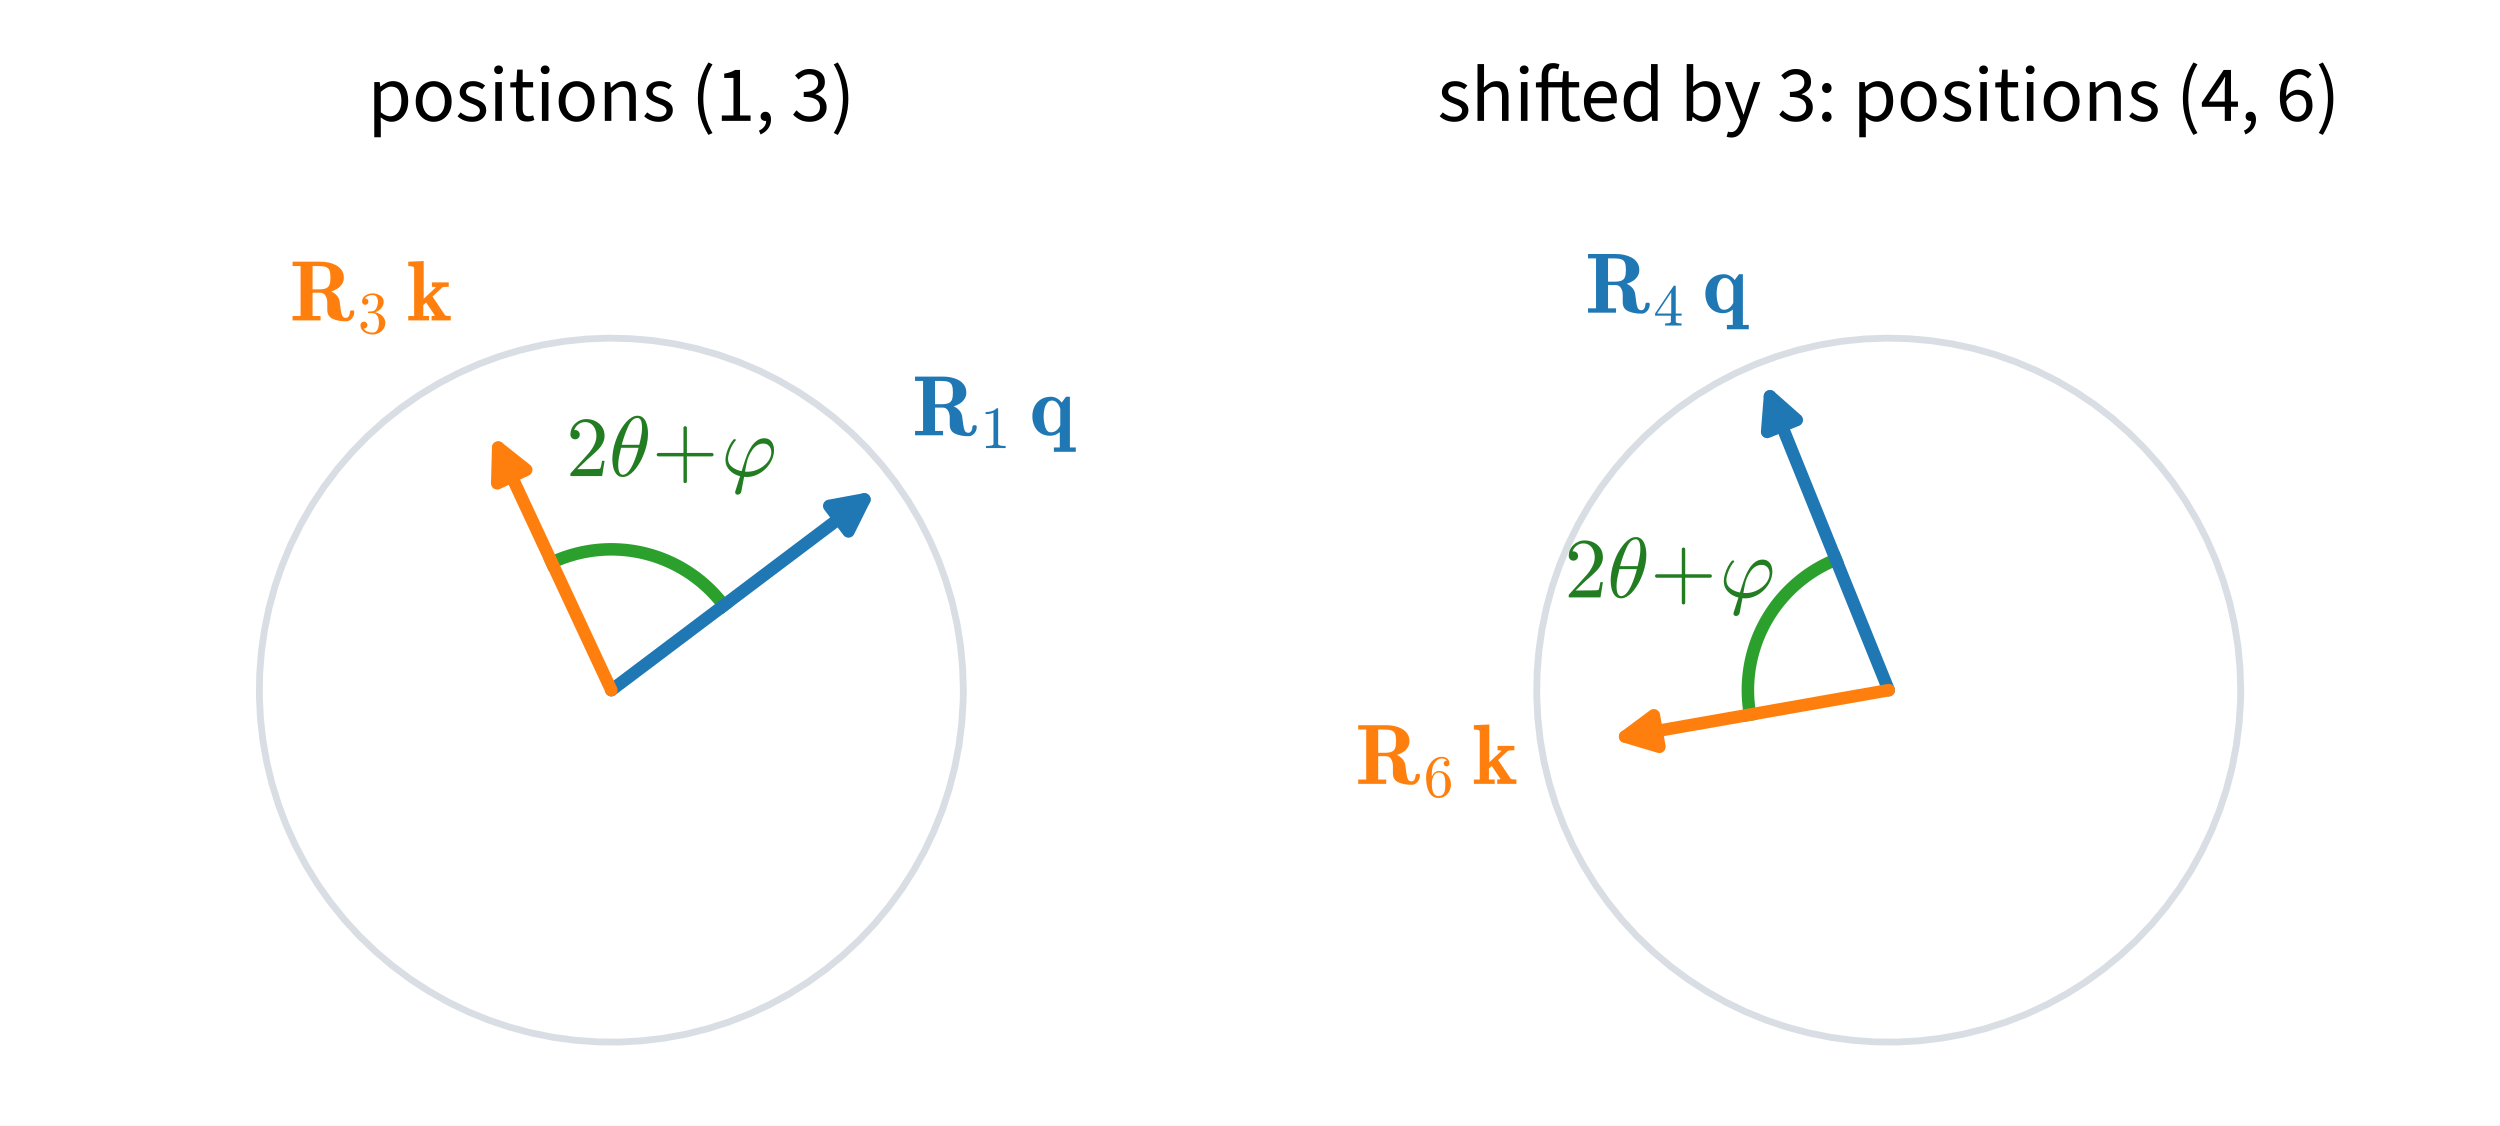
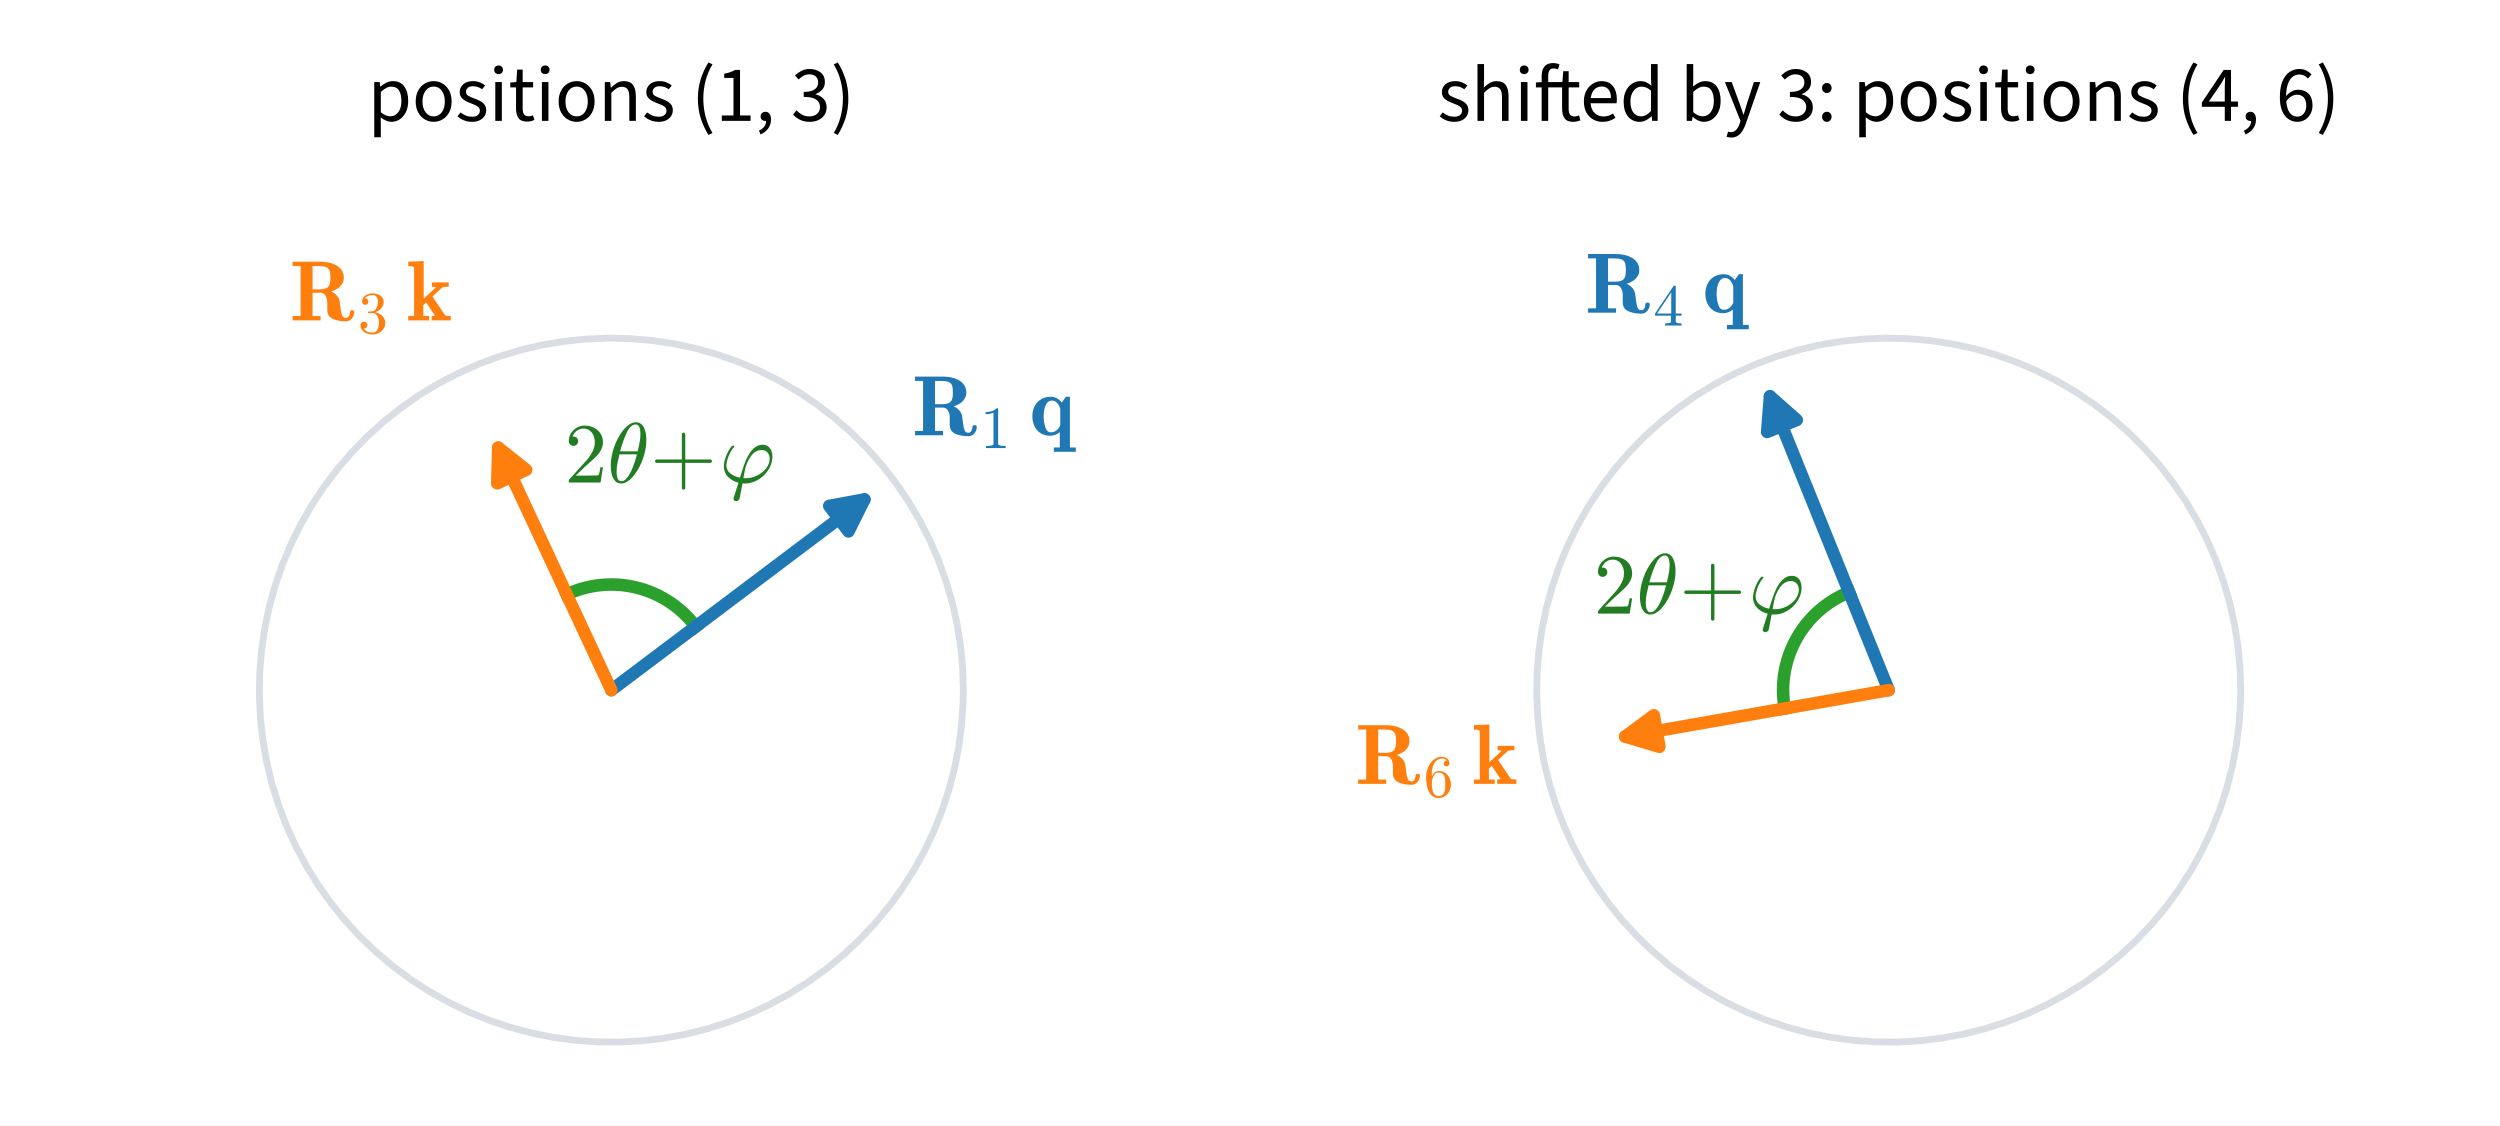
<svg xmlns="http://www.w3.org/2000/svg" xmlns:xlink="http://www.w3.org/1999/xlink" width="438.48pt" height="197.394pt" viewBox="0 0 438.48 197.394" version="1.1">
  <defs>
    <style type="text/css">*{stroke-linejoin: round; stroke-linecap: butt}</style>
  </defs>
  <g id="figure_1">
    <g id="patch_1">
      <path d="M 0 197.394  L 438.48 197.394  L 438.48 0  L 0 0  z " style="fill: #ffffff" />
    </g>
    <g id="axes_1">
      <g id="patch_2">
        <path d="M 7.2 190.194  L 207.238 190.194  L 207.238 27.2  L 7.2 27.2  z " style="fill: #ffffff" />
      </g>
      <g id="line2d_1">
        <path d="M 168.959 121.045  L 168.836 117.149  L 168.467 113.268  L 167.854 109.418  L 167 105.615  L 165.907 101.873  L 164.58 98.208  L 163.025 94.634  L 161.247 91.165  L 159.253 87.815  L 157.053 84.597  L 154.653 81.525  L 152.065 78.611  L 149.298 75.865  L 146.363 73.3  L 143.272 70.925  L 140.037 68.75  L 136.672 66.783  L 133.189 65.032  L 129.602 63.505  L 125.926 62.207  L 122.176 61.144  L 118.366 60.32  L 114.512 59.737  L 110.629 59.399  L 106.732 59.307  L 102.836 59.461  L 98.959 59.86  L 95.114 60.503  L 91.318 61.388  L 87.585 62.51  L 83.93 63.866  L 80.368 65.449  L 76.913 67.254  L 73.579 69.274  L 70.379 71.5  L 67.326 73.924  L 64.432 76.535  L 61.708 79.324  L 59.166 82.279  L 56.816 85.389  L 54.666 88.64  L 52.726 92.021  L 51.003 95.518  L 49.504 99.116  L 48.235 102.802  L 47.202 106.561  L 46.407 110.377  L 45.855 114.236  L 45.548 118.122  L 45.487 122.02  L 45.671 125.913  L 46.101 129.788  L 46.774 133.627  L 47.689 137.416  L 48.841 141.14  L 50.225 144.784  L 51.837 148.334  L 53.669 151.774  L 55.715 155.092  L 57.967 158.274  L 60.414 161.308  L 63.048 164.182  L 65.858 166.883  L 68.834 169.402  L 71.962 171.728  L 75.23 173.852  L 78.626 175.765  L 82.137 177.46  L 85.747 178.931  L 89.442 180.17  L 93.209 181.174  L 97.031 181.939  L 100.895 182.46  L 104.783 182.737  L 108.681 182.768  L 112.573 182.552  L 116.444 182.092  L 120.278 181.388  L 124.06 180.444  L 127.775 179.263  L 131.407 177.849  L 134.944 176.21  L 138.37 174.35  L 141.672 172.278  L 144.836 170.002  L 147.851 167.53  L 150.703 164.874  L 153.382 162.042  L 155.877 159.047  L 158.179 155.901  L 160.277 152.616  L 162.163 149.204  L 163.831 145.681  L 165.272 142.059  L 166.483 138.354  L 167.457 134.58  L 168.191 130.751  L 168.682 126.884  L 168.928 122.994  L 168.959 121.045  L 168.959 121.045  " clip-path="url(#p81cb3fb1e1)" style="fill: none; stroke: #d9dee4; stroke-width: 1.2; stroke-linecap: square" />
      </g>
      <g id="matplotlib.axis_1" />
      <g id="matplotlib.axis_2" />
      <g id="line2d_2">
-         <path d="M 126.942 106.182  L 126.594 105.731  L 126.235 105.288  L 125.867 104.854  L 125.488 104.428  L 125.1 104.011  L 124.702 103.603  L 124.295 103.204  L 123.879 102.815  L 123.454 102.435  L 123.02 102.066  L 122.578 101.706  L 122.128 101.357  L 121.67 101.018  L 121.204 100.69  L 120.73 100.373  L 120.25 100.067  L 119.762 99.772  L 119.268 99.488  L 118.768 99.216  L 118.261 98.955  L 117.748 98.706  L 117.23 98.469  L 116.707 98.244  L 116.178 98.031  L 115.645 97.831  L 115.107 97.642  L 114.565 97.467  L 114.019 97.304  L 113.469 97.153  L 112.917 97.015  L 112.361 96.89  L 111.802 96.778  L 111.241 96.679  L 110.678 96.592  L 110.113 96.519  L 109.546 96.459  L 108.978 96.412  L 108.409 96.378  L 107.84 96.357  L 107.27 96.349  L 106.7 96.354  L 106.131 96.373  L 105.562 96.405  L 104.994 96.449  L 104.427 96.507  L 103.861 96.578  L 103.298 96.662  L 102.736 96.759  L 102.177 96.869  L 101.621 96.992  L 101.067 97.127  L 100.517 97.276  L 99.971 97.437  L 99.428 97.61  L 98.889 97.796  L 98.355 97.994  L 97.826 98.205  L 97.301 98.428  L 96.782 98.663  " clip-path="url(#p81cb3fb1e1)" style="fill: none; stroke: #2ca02c; stroke-width: 2.2; stroke-linecap: square" />
+         <path d="M 122.011 109.898  L 121.75 109.56  L 121.481 109.228  L 121.205 108.902  L 120.921 108.582  L 120.63 108.269  L 120.331 107.963  L 120.026 107.664  L 119.714 107.372  L 119.395 107.088  L 119.07 106.81  L 118.738 106.541  L 118.401 106.279  L 118.057 106.025  L 117.708 105.779  L 117.353 105.541  L 116.992 105.311  L 116.627 105.09  L 116.256 104.877  L 115.881 104.673  L 115.501 104.477  L 115.116 104.291  L 114.727 104.113  L 114.335 103.944  L 113.938 103.785  L 113.538 103.634  L 113.135 103.493  L 112.728 103.361  L 112.319 103.239  L 111.907 103.126  L 111.492 103.023  L 111.075 102.929  L 110.656 102.845  L 110.235 102.77  L 109.813 102.705  L 109.389 102.65  L 108.964 102.605  L 108.538 102.57  L 108.112 102.544  L 107.685 102.529  L 107.257 102.523  L 106.83 102.527  L 106.403 102.541  L 105.976 102.565  L 105.55 102.598  L 105.125 102.642  L 104.701 102.695  L 104.278 102.758  L 103.857 102.831  L 103.438 102.913  L 103.02 103.005  L 102.605 103.107  L 102.193 103.218  L 101.783 103.339  L 101.376 103.469  L 100.972 103.608  L 100.571 103.757  L 100.174 103.915  L 99.781 104.082  L 99.391 104.258  " clip-path="url(#p81cb3fb1e1)" style="fill: none; stroke: #2ca02c; stroke-width: 2.2; stroke-linecap: square" />
      </g>
      <g id="patch_3">
        <path d="M 107.219 121.045  Q 130.394 103.582 151.604 87.598  " style="fill: none; stroke: #1f77b4; stroke-width: 2.2; stroke-linecap: round" />
        <path d="M 145.446 88.732  L 151.604 87.598  L 148.817 93.205  z " style="fill: #1f77b4; stroke: #1f77b4; stroke-width: 2.2; stroke-linecap: round" />
      </g>
      <g id="patch_4">
        <path d="M 107.219 121.045  Q 96.782 98.663 87.384 78.51  " style="fill: none; stroke: #ff7f0e; stroke-width: 2.2; stroke-linecap: round" />
        <path d="M 87.213 84.768  L 87.384 78.51  L 92.289 82.402  z " style="fill: #ff7f0e; stroke: #ff7f0e; stroke-width: 2.2; stroke-linecap: round" />
      </g>
      <g id="text_1">
        <g style="fill: #1f77b4" transform="translate(159.9782 76.39785) scale(0.15 -0.15)">
          <defs>
            <path id="Cmb10-69" d="M 219 0  L 219 325  L 819 325  L 819 4063  L 219 4063  L 219 4391  L 2303 4391  Q 2616 4391 2912 4330  Q 3209 4269 3470 4131  Q 3731 3994 3893 3758  Q 4056 3522 4056 3194  Q 4056 2931 3925 2725  Q 3794 2519 3581 2378  Q 3369 2238 3109 2163  Q 3363 2053 3541 1847  Q 3719 1641 3750 1375  L 3822 819  Q 3859 531 3934 357  Q 4009 184 4213 184  Q 4319 184 4386 257  Q 4453 331 4483 439  Q 4513 547 4513 647  Q 4531 731 4616 750  L 4738 750  Q 4838 731 4838 622  Q 4838 450 4758 289  Q 4678 128 4536 28  Q 4394 -72 4219 -72  Q 3641 -72 3228 112  Q 2816 297 2816 794  L 2816 1350  Q 2816 1625 2683 1847  Q 2550 2069 2291 2069  L 1716 2069  L 1716 325  L 2316 325  L 2316 0  L 219 0  z M 1716 2322  L 2181 2322  Q 2534 2322 2720 2400  Q 2906 2478 2979 2662  Q 3053 2847 3053 3194  Q 3053 3544 2984 3728  Q 2916 3913 2727 3988  Q 2538 4063 2181 4063  L 1716 4063  L 1716 2322  z " transform="scale(0.015625)" />
            <path id="Cmr10-64" d="M 594 0  L 594 225  Q 1394 225 1394 428  L 1394 3788  Q 1063 3628 556 3628  L 556 3853  Q 1341 3853 1741 4263  L 1831 4263  Q 1853 4263 1873 4245  Q 1894 4228 1894 4206  L 1894 428  Q 1894 225 2694 225  L 2694 0  L 594 0  z " transform="scale(0.015625)" />
            <path id="Cmb10-4a" d="M 1825 -1241  L 1825 -916  L 2266 -916  L 2266 231  Q 1938 -38 1544 -38  Q 1131 -38 829 154  Q 528 347 370 681  Q 213 1016 213 1422  Q 213 1831 380 2167  Q 547 2503 864 2692  Q 1181 2881 1600 2881  Q 1838 2881 2053 2761  Q 2269 2641 2406 2444  L 2731 2881  L 3022 2881  L 3022 -916  L 3463 -916  L 3463 -1241  L 1825 -1241  z M 1600 219  Q 1834 219 2015 364  Q 2197 509 2303 738  L 2303 1972  Q 2231 2234 2072 2415  Q 1913 2597 1672 2597  Q 1441 2597 1300 2397  Q 1159 2197 1107 1926  Q 1056 1656 1056 1422  Q 1056 1013 1176 616  Q 1297 219 1600 219  z " transform="scale(0.015625)" />
          </defs>
          <use xlink:href="#Cmb10-69" transform="translate(0 0.390625)" />
          <use xlink:href="#Cmr10-64" transform="translate(79.8832 -14.60934) scale(0.7)" />
          <use xlink:href="#Cmb10-4a" transform="translate(137.2707 0.390625)" />
        </g>
      </g>
      <g id="text_2">
        <g style="fill: #ff7f0e" transform="translate(50.79993 56.2825) scale(0.15 -0.15)">
          <defs>
            <path id="Cmr10-6e" d="M 609 494  Q 759 275 1012 169  Q 1266 63 1556 63  Q 1928 63 2084 380  Q 2241 697 2241 1100  Q 2241 1281 2208 1462  Q 2175 1644 2097 1800  Q 2019 1956 1883 2050  Q 1747 2144 1550 2144  L 1125 2144  Q 1069 2144 1069 2203  L 1069 2259  Q 1069 2309 1125 2309  L 1478 2338  Q 1703 2338 1851 2506  Q 2000 2675 2069 2917  Q 2138 3159 2138 3378  Q 2138 3684 1994 3881  Q 1850 4078 1556 4078  Q 1313 4078 1091 3986  Q 869 3894 738 3706  Q 750 3709 759 3711  Q 769 3713 781 3713  Q 925 3713 1022 3613  Q 1119 3513 1119 3372  Q 1119 3234 1022 3134  Q 925 3034 781 3034  Q 641 3034 541 3134  Q 441 3234 441 3372  Q 441 3647 606 3850  Q 772 4053 1033 4158  Q 1294 4263 1556 4263  Q 1750 4263 1965 4205  Q 2181 4147 2356 4039  Q 2531 3931 2642 3762  Q 2753 3594 2753 3378  Q 2753 3109 2633 2881  Q 2513 2653 2303 2487  Q 2094 2322 1844 2241  Q 2122 2188 2372 2031  Q 2622 1875 2773 1631  Q 2925 1388 2925 1106  Q 2925 753 2731 467  Q 2538 181 2222 20  Q 1906 -141 1556 -141  Q 1256 -141 954 -26  Q 653 88 461 316  Q 269 544 269 863  Q 269 1022 375 1128  Q 481 1234 641 1234  Q 744 1234 830 1186  Q 916 1138 964 1050  Q 1013 963 1013 863  Q 1013 706 903 600  Q 794 494 641 494  L 609 494  z " transform="scale(0.015625)" />
            <path id="Cmb10-2c" d="M 91 0  L 91 325  L 531 325  L 531 3884  Q 531 4003 406 4033  Q 281 4063 91 4063  L 91 4391  L 1247 4441  L 1247 1619  L 2150 2463  Q 2150 2491 2040 2503  Q 1931 2516 1863 2516  L 1863 2841  L 3122 2841  L 3122 2516  Q 2688 2516 2625 2456  L 1906 1784  L 2847 384  Q 2913 325 3272 325  L 3272 0  L 1838 0  L 1838 325  Q 2075 325 2075 378  L 1428 1338  L 1216 1141  L 1216 325  L 1650 325  L 1650 0  L 91 0  z " transform="scale(0.015625)" />
          </defs>
          <use xlink:href="#Cmb10-69" transform="translate(0 0.609375)" />
          <use xlink:href="#Cmr10-6e" transform="translate(79.8832 -14.39059) scale(0.7)" />
          <use xlink:href="#Cmb10-2c" transform="translate(137.2707 0.609375)" />
        </g>
      </g>
      <g id="text_3">
-         <g style="fill: #227d22" transform="translate(99.29862 83.56653) scale(0.15 -0.15)">
+         <g style="fill: #227d22" transform="translate(99.01437 84.70658) scale(0.15 -0.15)">
          <defs>
            <path id="Cmr10-31" d="M 319 0  L 319 172  Q 319 188 331 206  L 1325 1306  Q 1550 1550 1690 1715  Q 1831 1881 1968 2097  Q 2106 2313 2186 2536  Q 2266 2759 2266 3009  Q 2266 3272 2169 3511  Q 2072 3750 1880 3894  Q 1688 4038 1416 4038  Q 1138 4038 916 3870  Q 694 3703 603 3438  Q 628 3444 672 3444  Q 816 3444 917 3347  Q 1019 3250 1019 3097  Q 1019 2950 917 2848  Q 816 2747 672 2747  Q 522 2747 420 2851  Q 319 2956 319 3097  Q 319 3338 409 3548  Q 500 3759 670 3923  Q 841 4088 1055 4175  Q 1269 4263 1509 4263  Q 1875 4263 2190 4108  Q 2506 3953 2690 3670  Q 2875 3388 2875 3009  Q 2875 2731 2753 2481  Q 2631 2231 2440 2026  Q 2250 1822 1953 1562  Q 1656 1303 1563 1216  L 838 519  L 1453 519  Q 1906 519 2211 526  Q 2516 534 2534 550  Q 2609 631 2688 1141  L 2875 1141  L 2694 0  L 319 0  z " transform="scale(0.015625)" />
            <path id="Cmmi10-12" d="M 1031 -72  Q 741 -72 566 140  Q 391 353 323 653  Q 256 953 256 1247  L 256 1253  Q 256 1572 317 1915  Q 378 2259 493 2601  Q 609 2944 744 3213  Q 838 3400 986 3631  Q 1134 3863 1317 4064  Q 1500 4266 1711 4389  Q 1922 4513 2138 4513  L 2144 4513  Q 2375 4513 2529 4384  Q 2684 4256 2770 4056  Q 2856 3856 2890 3628  Q 2925 3400 2925 3194  Q 2925 2709 2794 2204  Q 2663 1700 2431 1228  Q 2344 1050 2189 809  Q 2034 569 1861 378  Q 1688 188 1472 58  Q 1256 -72 1038 -72  L 1031 -72  z M 1044 97  Q 1256 97 1451 323  Q 1647 550 1794 873  Q 1941 1197 2052 1536  Q 2163 1875 2216 2113  L 909 2113  Q 809 1709 753 1417  Q 697 1125 697 844  Q 697 97 1044 97  z M 959 2338  L 2272 2338  Q 2341 2619 2381 2808  Q 2422 2997 2450 3206  Q 2478 3416 2478 3597  Q 2478 4347 2138 4347  Q 1731 4347 1436 3692  Q 1141 3038 959 2338  z " transform="scale(0.015625)" />
            <path id="Cmr10-4c" d="M 481 1472  Q 428 1472 393 1512  Q 359 1553 359 1600  Q 359 1647 393 1687  Q 428 1728 481 1728  L 2363 1728  L 2363 3616  Q 2363 3666 2400 3698  Q 2438 3731 2491 3731  Q 2538 3731 2578 3698  Q 2619 3666 2619 3616  L 2619 1728  L 4500 1728  Q 4547 1728 4581 1687  Q 4616 1647 4616 1600  Q 4616 1553 4581 1512  Q 4547 1472 4500 1472  L 2619 1472  L 2619 -416  Q 2619 -466 2578 -498  Q 2538 -531 2491 -531  Q 2438 -531 2400 -498  Q 2363 -466 2363 -416  L 2363 1472  L 481 1472  z " transform="scale(0.015625)" />
            <path id="Cmmi10-6" d="M 1044 -1216  Q 1044 -1191 1056 -1141  L 1416 -13  Q 938 106 628 428  Q 319 750 319 1216  Q 319 1450 406 1744  Q 494 2038 631 2302  Q 769 2566 928 2741  Q 966 2759 972 2759  L 1050 2759  Q 1069 2759 1084 2740  Q 1100 2722 1100 2700  Q 1100 2675 1088 2663  Q 981 2547 879 2380  Q 778 2213 698 2028  Q 619 1844 566 1641  Q 513 1438 513 1288  Q 513 909 814 676  Q 1116 444 1528 366  L 1709 941  Q 1828 1313 1945 1605  Q 2063 1897 2239 2176  Q 2416 2456 2666 2642  Q 2916 2828 3225 2828  Q 3469 2828 3633 2706  Q 3797 2584 3876 2381  Q 3956 2178 3956 1947  Q 3956 1566 3787 1202  Q 3619 838 3325 548  Q 3031 259 2662 93  Q 2294 -72 1919 -72  Q 1869 -69 1811 -66  Q 1753 -63 1716 -63  L 1503 -1178  Q 1484 -1272 1407 -1333  Q 1331 -1394 1234 -1394  Q 1156 -1394 1100 -1345  Q 1044 -1297 1044 -1216  z M 1784 331  Q 1856 325 1991 325  Q 2388 325 2798 520  Q 3209 716 3479 1056  Q 3750 1397 3750 1797  Q 3750 1978 3676 2122  Q 3603 2266 3470 2348  Q 3338 2431 3163 2431  Q 2666 2431 2331 1950  Q 1997 1469 1894 916  L 1784 331  z " transform="scale(0.015625)" />
          </defs>
          <use xlink:href="#Cmr10-31" transform="translate(0 0.484375)" />
          <use xlink:href="#Cmmi10-12" transform="translate(50 0.484375)" />
          <use xlink:href="#Cmr10-4c" transform="translate(100.2568 0.484375)" />
          <use xlink:href="#Cmmi10-6" transform="translate(181.2754 0.484375)" />
        </g>
      </g>
      <g id="text_4">
        <g transform="translate(64.49699 21.2) scale(0.14 -0.14)">
          <defs>
            <path id="SourceSans3-Regular-2b" d="M 525 -1312  L 525 3110  L 960 3110  L 1005 2752  L 1024 2752  Q 1235 2931 1488 3059  Q 1741 3187 2016 3187  Q 2618 3187 2931 2755  Q 3245 2323 3245 1600  Q 3245 1075 3056 697  Q 2867 320 2563 121  Q 2259 -77 1901 -77  Q 1683 -77 1468 19  Q 1254 115 1037 282  L 1050 -262  L 1050 -1312  L 525 -1312  z M 1811 365  Q 2195 365 2448 694  Q 2701 1024 2701 1600  Q 2701 2112 2512 2429  Q 2323 2746 1882 2746  Q 1683 2746 1481 2637  Q 1280 2528 1050 2323  L 1050 691  Q 1261 512 1459 438  Q 1658 365 1811 365  z " transform="scale(0.015625)" />
            <path id="SourceSans3-Regular-2a" d="M 1734 -77  Q 1357 -77 1027 115  Q 698 307 496 672  Q 294 1037 294 1549  Q 294 2074 496 2438  Q 698 2803 1027 2995  Q 1357 3187 1734 3187  Q 2118 3187 2444 2995  Q 2771 2803 2972 2438  Q 3174 2074 3174 1549  Q 3174 1037 2972 672  Q 2771 307 2444 115  Q 2118 -77 1734 -77  z M 1734 358  Q 2138 358 2384 688  Q 2630 1018 2630 1549  Q 2630 2086 2384 2419  Q 2138 2752 1734 2752  Q 1338 2752 1088 2419  Q 838 2086 838 1549  Q 838 1018 1088 688  Q 1338 358 1734 358  z " transform="scale(0.015625)" />
            <path id="SourceSans3-Regular-2e" d="M 1338 -77  Q 998 -77 697 41  Q 397 160 179 371  L 422 678  Q 627 512 848 422  Q 1069 333 1357 333  Q 1664 333 1817 477  Q 1971 621 1971 819  Q 1971 979 1868 1084  Q 1766 1190 1606 1264  Q 1446 1338 1267 1402  Q 1037 1485 825 1597  Q 614 1709 483 1878  Q 352 2048 352 2304  Q 352 2682 637 2934  Q 922 3187 1427 3187  Q 1715 3187 1964 3088  Q 2214 2989 2394 2835  L 2150 2534  Q 1990 2650 1814 2714  Q 1638 2778 1427 2778  Q 1133 2778 995 2643  Q 858 2509 858 2330  Q 858 2118 1043 2009  Q 1229 1901 1517 1798  Q 1760 1715 1981 1600  Q 2202 1485 2339 1309  Q 2477 1133 2477 851  Q 2477 602 2345 390  Q 2214 179 1961 51  Q 1709 -77 1338 -77  z " transform="scale(0.015625)" />
            <path id="SourceSans3-Regular-24" d="M 525 0  L 525 3110  L 1050 3110  L 1050 0  L 525 0  z M 787 3750  Q 633 3750 534 3843  Q 435 3936 435 4096  Q 435 4250 534 4346  Q 633 4442 787 4442  Q 941 4442 1040 4346  Q 1139 4250 1139 4096  Q 1139 3936 1040 3843  Q 941 3750 787 3750  z " transform="scale(0.015625)" />
            <path id="SourceSans3-Regular-2f" d="M 1504 -58  Q 1005 -58 809 227  Q 614 512 614 979  L 614 2682  L 154 2682  L 154 3078  L 640 3110  L 704 4109  L 1146 4109  L 1146 3110  L 1984 3110  L 1984 2682  L 1146 2682  L 1146 966  Q 1146 685 1251 528  Q 1357 371 1626 371  Q 1709 371 1798 387  Q 1888 403 1978 448  L 2086 77  Q 1965 13 1814 -22  Q 1664 -58 1504 -58  z " transform="scale(0.015625)" />
            <path id="SourceSans3-Regular-29" d="M 525 0  L 525 3110  L 960 3110  L 1005 2662  L 1024 2662  Q 1248 2886 1497 3036  Q 1747 3187 2067 3187  Q 2560 3187 2787 2876  Q 3014 2566 3014 1971  L 3014 0  L 2490 0  L 2490 1901  Q 2490 2336 2349 2534  Q 2208 2733 1901 2733  Q 1664 2733 1475 2611  Q 1286 2490 1050 2253  L 1050 0  L 525 0  z " transform="scale(0.015625)" />
            <path id="SourceSans3-Regular-1" transform="scale(0.015625)" />
            <path id="SourceSans3-Regular-5a2" d="M 1370 -1126  Q 973 -480 749 227  Q 525 934 525 1779  Q 525 2624 749 3334  Q 973 4045 1370 4685  L 1696 4531  Q 1325 3923 1142 3216  Q 960 2509 960 1779  Q 960 1050 1142 342  Q 1325 -365 1696 -973  L 1370 -1126  z " transform="scale(0.015625)" />
            <path id="SourceSans3-Regular-536" d="M 506 0  L 506 435  L 1440 435  L 1440 3443  L 698 3443  L 698 3782  Q 979 3834 1187 3907  Q 1395 3981 1562 4083  L 1965 4083  L 1965 435  L 2810 435  L 2810 0  L 506 0  z " transform="scale(0.015625)" />
            <path id="SourceSans3-Regular-56c" d="M 429 -1088  L 301 -781  Q 576 -659 729 -457  Q 883 -256 877 0  Q 864 -6 845 -6  Q 826 -6 813 -6  Q 659 -6 547 86  Q 435 179 435 358  Q 435 531 550 630  Q 666 730 826 730  Q 1030 730 1148 563  Q 1267 397 1267 109  Q 1267 -301 1043 -611  Q 819 -922 429 -1088  z " transform="scale(0.015625)" />
            <path id="SourceSans3-Regular-538" d="M 1510 -77  Q 1024 -77 697 99  Q 371 275 166 499  L 435 845  Q 621 653 870 505  Q 1120 358 1478 358  Q 1850 358 2086 563  Q 2323 768 2323 1107  Q 2323 1350 2198 1532  Q 2074 1715 1789 1817  Q 1504 1920 1018 1920  L 1018 2323  Q 1453 2323 1705 2425  Q 1958 2528 2067 2701  Q 2176 2874 2176 3085  Q 2176 3386 1987 3558  Q 1798 3731 1472 3731  Q 1216 3731 1001 3616  Q 787 3501 602 3315  L 320 3648  Q 557 3872 845 4016  Q 1133 4160 1491 4160  Q 2022 4160 2368 3888  Q 2714 3616 2714 3123  Q 2714 2752 2509 2515  Q 2304 2278 1971 2150  L 1971 2125  Q 2342 2042 2598 1776  Q 2854 1510 2854 1088  Q 2854 730 2675 467  Q 2496 205 2192 64  Q 1888 -77 1510 -77  z " transform="scale(0.015625)" />
            <path id="SourceSans3-Regular-5a3" d="M 570 -1126  L 243 -973  Q 614 -365 796 342  Q 979 1050 979 1779  Q 979 2509 796 3216  Q 614 3923 243 4531  L 570 4685  Q 966 4045 1190 3334  Q 1414 2624 1414 1779  Q 1414 934 1190 227  Q 966 -480 570 -1126  z " transform="scale(0.015625)" />
          </defs>
          <use xlink:href="#SourceSans3-Regular-2b" />
          <use xlink:href="#SourceSans3-Regular-2a" transform="translate(55.5 0)" />
          <use xlink:href="#SourceSans3-Regular-2e" transform="translate(109.7031 0)" />
          <use xlink:href="#SourceSans3-Regular-24" transform="translate(151.6094 0)" />
          <use xlink:href="#SourceSans3-Regular-2f" transform="translate(176.2031 0)" />
          <use xlink:href="#SourceSans3-Regular-24" transform="translate(210 0)" />
          <use xlink:href="#SourceSans3-Regular-2a" transform="translate(234.5938 0)" />
          <use xlink:href="#SourceSans3-Regular-29" transform="translate(288.7969 0)" />
          <use xlink:href="#SourceSans3-Regular-2e" transform="translate(343.5 0)" />
          <use xlink:href="#SourceSans3-Regular-1" transform="translate(385.4062 0)" />
          <use xlink:href="#SourceSans3-Regular-5a2" transform="translate(405.4062 0)" />
          <use xlink:href="#SourceSans3-Regular-536" transform="translate(435.7031 0)" />
          <use xlink:href="#SourceSans3-Regular-56c" transform="translate(485.4062 0)" />
          <use xlink:href="#SourceSans3-Regular-1" transform="translate(510.3125 0)" />
          <use xlink:href="#SourceSans3-Regular-538" transform="translate(530.3125 0)" />
          <use xlink:href="#SourceSans3-Regular-5a3" transform="translate(580.0156 0)" />
        </g>
      </g>
    </g>
    <g id="axes_2">
      <g id="patch_5">
        <path d="M 231.242 190.194  L 431.28 190.194  L 431.28 27.2  L 231.242 27.2  z " style="fill: #ffffff" />
      </g>
      <g id="line2d_3">
        <path d="M 393.001 121.045  L 392.878 117.149  L 392.509 113.268  L 391.897 109.418  L 391.042 105.615  L 389.949 101.873  L 388.622 98.208  L 387.067 94.634  L 385.289 91.165  L 383.296 87.815  L 381.095 84.597  L 378.696 81.525  L 376.107 78.611  L 373.34 75.865  L 370.405 73.3  L 367.314 70.925  L 364.079 68.75  L 360.714 66.783  L 357.231 65.032  L 353.644 63.505  L 349.969 62.207  L 346.218 61.144  L 342.409 60.32  L 338.554 59.737  L 334.671 59.399  L 330.774 59.307  L 326.879 59.461  L 323.001 59.86  L 319.157 60.503  L 315.36 61.388  L 311.627 62.51  L 307.972 63.866  L 304.41 65.449  L 300.956 67.254  L 297.621 69.274  L 294.421 71.5  L 291.368 73.924  L 288.474 76.535  L 285.751 79.324  L 283.209 82.279  L 280.858 85.389  L 278.708 88.64  L 276.768 92.021  L 275.045 95.518  L 273.546 99.116  L 272.278 102.802  L 271.244 106.561  L 270.45 110.377  L 269.898 114.236  L 269.59 118.122  L 269.529 122.02  L 269.713 125.913  L 270.143 129.788  L 270.817 133.627  L 271.731 137.416  L 272.883 141.14  L 274.268 144.784  L 275.879 148.334  L 277.712 151.774  L 279.758 155.092  L 282.009 158.274  L 284.456 161.308  L 287.09 164.182  L 289.901 166.883  L 292.876 169.402  L 296.004 171.728  L 299.273 173.852  L 302.669 175.765  L 306.179 177.46  L 309.789 178.931  L 313.485 180.17  L 317.251 181.174  L 321.074 181.939  L 324.937 182.46  L 328.825 182.737  L 332.723 182.768  L 336.615 182.552  L 340.486 182.092  L 344.32 181.388  L 348.102 180.444  L 351.817 179.263  L 355.45 177.849  L 358.986 176.21  L 362.412 174.35  L 365.714 172.278  L 368.878 170.002  L 371.893 167.53  L 374.745 164.874  L 377.424 162.042  L 379.92 159.047  L 382.221 155.901  L 384.319 152.616  L 386.205 149.204  L 387.873 145.681  L 389.315 142.059  L 390.525 138.354  L 391.499 134.58  L 392.233 130.751  L 392.724 126.884  L 392.97 122.994  L 393.001 121.045  L 393.001 121.045  " clip-path="url(#pd2f26170bf)" style="fill: none; stroke: #d9dee4; stroke-width: 1.2; stroke-linecap: square" />
      </g>
      <g id="matplotlib.axis_3" />
      <g id="matplotlib.axis_4" />
      <g id="line2d_4">
-         <path d="M 322.01 98.147  L 321.484 98.367  L 320.963 98.598  L 320.448 98.842  L 319.939 99.097  L 319.436 99.364  L 318.938 99.643  L 318.448 99.933  L 317.964 100.234  L 317.488 100.546  L 317.018 100.87  L 316.557 101.204  L 316.103 101.548  L 315.657 101.903  L 315.22 102.268  L 314.791 102.643  L 314.37 103.028  L 313.959 103.423  L 313.557 103.827  L 313.165 104.24  L 312.782 104.662  L 312.409 105.092  L 312.046 105.532  L 311.693 105.979  L 311.351 106.435  L 311.019 106.898  L 310.698 107.369  L 310.388 107.847  L 310.089 108.332  L 309.801 108.824  L 309.525 109.322  L 309.26 109.827  L 309.007 110.337  L 308.766 110.853  L 308.537 111.375  L 308.32 111.902  L 308.115 112.434  L 307.923 112.97  L 307.742 113.511  L 307.575 114.055  L 307.42 114.604  L 307.278 115.155  L 307.148 115.71  L 307.031 116.268  L 306.928 116.828  L 306.837 117.391  L 306.759 117.955  L 306.694 118.522  L 306.643 119.089  L 306.604 119.658  L 306.579 120.227  L 306.566 120.796  L 306.567 121.366  L 306.581 121.936  L 306.608 122.505  L 306.649 123.074  L 306.702 123.641  L 306.768 124.207  L 306.848 124.771  L 306.94 125.333  " clip-path="url(#pd2f26170bf)" style="fill: none; stroke: #2ca02c; stroke-width: 2.2; stroke-linecap: square" />
+         <path d="M 324.323 103.872  L 323.928 104.036  L 323.538 104.21  L 323.151 104.393  L 322.769 104.584  L 322.392 104.784  L 322.019 104.993  L 321.651 105.211  L 321.288 105.437  L 320.931 105.671  L 320.579 105.913  L 320.233 106.164  L 319.892 106.422  L 319.558 106.689  L 319.23 106.962  L 318.908 107.244  L 318.593 107.532  L 318.285 107.828  L 317.983 108.131  L 317.689 108.441  L 317.402 108.757  L 317.122 109.08  L 316.85 109.41  L 316.585 109.745  L 316.328 110.087  L 316.079 110.435  L 315.839 110.788  L 315.606 111.146  L 315.382 111.51  L 315.166 111.879  L 314.959 112.253  L 314.76 112.631  L 314.571 113.014  L 314.39 113.401  L 314.218 113.793  L 314.055 114.188  L 313.902 114.587  L 313.757 114.989  L 313.622 115.394  L 313.496 115.803  L 313.38 116.214  L 313.274 116.628  L 313.176 117.044  L 313.089 117.462  L 313.011 117.883  L 312.943 118.304  L 312.885 118.728  L 312.836 119.152  L 312.797 119.578  L 312.768 120.004  L 312.749 120.431  L 312.74 120.859  L 312.741 121.286  L 312.751 121.713  L 312.772 122.14  L 312.802 122.566  L 312.842 122.992  L 312.892 123.416  L 312.951 123.839  L 313.021 124.261  " clip-path="url(#pd2f26170bf)" style="fill: none; stroke: #2ca02c; stroke-width: 2.2; stroke-linecap: square" />
      </g>
      <g id="patch_6">
        <path d="M 331.261 121.045  Q 320.391 94.14 310.442 69.516  " style="fill: none; stroke: #1f77b4; stroke-width: 2.2; stroke-linecap: round" />
        <path d="M 309.944 75.757  L 310.442 69.516  L 315.136 73.659  z " style="fill: #1f77b4; stroke: #1f77b4; stroke-width: 2.2; stroke-linecap: round" />
      </g>
      <g id="patch_7">
        <path d="M 331.261 121.045  Q 306.94 125.333 285.042 129.195  " style="fill: none; stroke: #ff7f0e; stroke-width: 2.2; stroke-linecap: round" />
        <path d="M 291.043 130.98  L 285.042 129.195  L 290.07 125.465  z " style="fill: #ff7f0e; stroke: #ff7f0e; stroke-width: 2.2; stroke-linecap: round" />
      </g>
      <g id="text_5">
        <g style="fill: #1f77b4" transform="translate(278.0139 54.90339) scale(0.15 -0.15)">
          <defs>
            <path id="Cmr10-3b" d="M 178 1056  L 178 1281  L 2156 4231  Q 2178 4263 2222 4263  L 2316 4263  Q 2388 4263 2388 4191  L 2388 1281  L 3016 1281  L 3016 1056  L 2388 1056  L 2388 428  Q 2388 297 2575 261  Q 2763 225 3009 225  L 3009 0  L 1247 0  L 1247 225  Q 1494 225 1681 261  Q 1869 297 1869 428  L 1869 1056  L 178 1056  z M 391 1281  L 1906 1281  L 1906 3547  L 391 1281  z " transform="scale(0.015625)" />
          </defs>
          <use xlink:href="#Cmb10-69" transform="translate(0 0.390625)" />
          <use xlink:href="#Cmr10-3b" transform="translate(79.8832 -14.60934) scale(0.7)" />
          <use xlink:href="#Cmb10-4a" transform="translate(137.2707 0.390625)" />
        </g>
      </g>
      <g id="text_6">
        <g style="fill: #ff7f0e" transform="translate(237.7029 137.5714) scale(0.15 -0.15)">
          <defs>
            <path id="Cmr10-45" d="M 1600 -141  Q 1203 -141 937 70  Q 672 281 526 617  Q 381 953 325 1322  Q 269 1691 269 2069  Q 269 2575 466 3084  Q 663 3594 1045 3928  Q 1428 4263 1953 4263  Q 2172 4263 2361 4180  Q 2550 4097 2658 3936  Q 2766 3775 2766 3547  Q 2766 3416 2677 3327  Q 2588 3238 2456 3238  Q 2331 3238 2240 3328  Q 2150 3419 2150 3547  Q 2150 3672 2240 3762  Q 2331 3853 2456 3853  L 2491 3853  Q 2409 3969 2261 4023  Q 2113 4078 1953 4078  Q 1759 4078 1595 3993  Q 1431 3909 1300 3765  Q 1169 3622 1081 3448  Q 994 3275 945 3053  Q 897 2831 884 2637  Q 872 2444 872 2150  Q 984 2413 1190 2580  Q 1397 2747 1656 2747  Q 1941 2747 2175 2631  Q 2409 2516 2578 2311  Q 2747 2106 2836 1843  Q 2925 1581 2925 1313  Q 2925 938 2758 598  Q 2591 259 2287 59  Q 1984 -141 1600 -141  z M 1600 63  Q 1847 63 1997 175  Q 2147 288 2217 473  Q 2288 659 2305 848  Q 2322 1038 2322 1313  Q 2322 1675 2287 1931  Q 2253 2188 2100 2383  Q 1947 2578 1631 2578  Q 1372 2578 1205 2403  Q 1038 2228 961 1961  Q 884 1694 884 1447  Q 884 1363 891 1319  Q 891 1309 889 1303  Q 888 1297 884 1288  Q 884 1013 940 731  Q 997 450 1156 256  Q 1316 63 1600 63  z " transform="scale(0.015625)" />
          </defs>
          <use xlink:href="#Cmb10-69" transform="translate(0 0.609375)" />
          <use xlink:href="#Cmr10-45" transform="translate(79.8832 -14.39059) scale(0.7)" />
          <use xlink:href="#Cmb10-2c" transform="translate(137.2707 0.609375)" />
        </g>
      </g>
      <g id="text_7">
-         <g style="fill: #227d22" transform="translate(274.3968 104.848) scale(0.15 -0.15)">
+         <g style="fill: #227d22" transform="translate(279.5242 107.6902) scale(0.15 -0.15)">
          <use xlink:href="#Cmr10-31" transform="translate(0 0.484375)" />
          <use xlink:href="#Cmmi10-12" transform="translate(50 0.484375)" />
          <use xlink:href="#Cmr10-4c" transform="translate(100.2568 0.484375)" />
          <use xlink:href="#Cmmi10-6" transform="translate(181.2754 0.484375)" />
        </g>
      </g>
      <g id="text_8">
        <g transform="translate(252.125 21.2) scale(0.14 -0.14)">
          <defs>
            <path id="SourceSans3-Regular-23" d="M 525 0  L 525 4557  L 1050 4557  L 1050 3315  L 1030 2675  Q 1254 2886 1500 3036  Q 1747 3187 2067 3187  Q 2560 3187 2787 2876  Q 3014 2566 3014 1971  L 3014 0  L 2490 0  L 2490 1901  Q 2490 2336 2349 2534  Q 2208 2733 1901 2733  Q 1664 2733 1475 2611  Q 1286 2490 1050 2253  L 1050 0  L 525 0  z " transform="scale(0.015625)" />
            <path id="SourceSans3-Regular-2b2" d="M 614 0  L 614 2682  L 154 2682  L 154 3078  L 614 3110  L 614 3603  Q 614 4077 835 4355  Q 1056 4634 1523 4634  Q 1670 4634 1804 4605  Q 1939 4576 2042 4531  L 1926 4128  Q 1754 4205 1574 4205  Q 1139 4205 1139 3603  L 1139 3110  L 2278 3110  L 2342 3981  L 2778 3981  L 2778 3110  L 3622 3110  L 3622 2682  L 2778 2682  L 2778 954  Q 2778 666 2886 509  Q 2995 352 3264 352  Q 3347 352 3443 381  Q 3539 410 3616 435  L 3718 38  Q 3590 -6 3440 -41  Q 3290 -77 3142 -77  Q 2643 -77 2448 211  Q 2253 499 2253 960  L 2253 2682  L 1139 2682  L 1139 0  L 614 0  z " transform="scale(0.015625)" />
            <path id="SourceSans3-Regular-20" d="M 1702 2758  Q 1510 2758 1328 2665  Q 1146 2573 1014 2368  Q 883 2163 838 1830  L 2458 1830  Q 2458 2285 2259 2521  Q 2061 2758 1702 2758  z M 1786 -77  Q 1370 -77 1027 115  Q 685 307 486 675  Q 288 1043 288 1555  Q 288 2061 489 2425  Q 691 2790 1014 2988  Q 1338 3187 1696 3187  Q 2298 3187 2614 2790  Q 2931 2394 2931 1728  Q 2931 1645 2924 1568  Q 2918 1491 2906 1414  L 826 1414  Q 864 890 1161 621  Q 1459 352 1850 352  Q 2074 352 2269 416  Q 2464 480 2624 589  L 2816 243  Q 2611 102 2358 12  Q 2106 -77 1786 -77  z " transform="scale(0.015625)" />
            <path id="SourceSans3-Regular-1f" d="M 1587 -77  Q 1005 -77 653 348  Q 301 774 301 1549  Q 301 2054 489 2422  Q 678 2790 988 2988  Q 1299 3187 1651 3187  Q 1920 3187 2118 3091  Q 2317 2995 2522 2829  L 2496 3360  L 2496 4557  L 3027 4557  L 3027 0  L 2592 0  L 2547 365  L 2528 365  Q 2349 186 2105 54  Q 1862 -77 1587 -77  z M 1702 365  Q 2112 365 2496 794  L 2496 2419  Q 2298 2598 2115 2672  Q 1933 2746 1741 2746  Q 1491 2746 1289 2595  Q 1088 2445 966 2179  Q 845 1914 845 1555  Q 845 998 1069 681  Q 1293 365 1702 365  z " transform="scale(0.015625)" />
            <path id="SourceSans3-Regular-1d" d="M 1901 -77  Q 1683 -77 1449 28  Q 1216 134 1011 320  L 992 320  L 947 0  L 525 0  L 525 4557  L 1050 4557  L 1050 3315  L 1037 2752  Q 1248 2938 1501 3062  Q 1754 3187 2010 3187  Q 2618 3187 2931 2758  Q 3245 2330 3245 1606  Q 3245 1075 3056 697  Q 2867 320 2563 121  Q 2259 -77 1901 -77  z M 1811 365  Q 2195 365 2448 694  Q 2701 1024 2701 1600  Q 2701 2112 2512 2429  Q 2323 2746 1882 2746  Q 1683 2746 1478 2637  Q 1274 2528 1050 2323  L 1050 691  Q 1254 512 1456 438  Q 1658 365 1811 365  z " transform="scale(0.015625)" />
            <path id="SourceSans3-Regular-34" d="M 576 -1338  Q 474 -1338 381 -1318  Q 288 -1299 211 -1274  L 326 -864  Q 442 -902 550 -902  Q 813 -902 985 -713  Q 1158 -525 1254 -237  L 1325 -6  L 77 3110  L 621 3110  L 1254 1389  Q 1325 1190 1405 960  Q 1485 730 1555 512  L 1581 512  Q 1651 723 1715 953  Q 1779 1184 1843 1389  L 2400 3110  L 2912 3110  L 1741 -256  Q 1632 -563 1481 -806  Q 1331 -1050 1110 -1194  Q 890 -1338 576 -1338  z " transform="scale(0.015625)" />
            <path id="SourceSans3-Regular-56d" d="M 800 2233  Q 640 2233 528 2345  Q 416 2457 416 2630  Q 416 2816 528 2928  Q 640 3040 800 3040  Q 954 3040 1066 2928  Q 1178 2816 1178 2630  Q 1178 2457 1066 2345  Q 954 2233 800 2233  z M 800 -77  Q 640 -77 528 35  Q 416 147 416 320  Q 416 506 528 618  Q 640 730 800 730  Q 954 730 1066 618  Q 1178 506 1178 320  Q 1178 147 1066 35  Q 954 -77 800 -77  z " transform="scale(0.015625)" />
            <path id="SourceSans3-Regular-539" d="M 666 1549  L 1946 1549  L 1946 2733  Q 1946 2899 1958 3129  Q 1971 3360 1978 3520  L 1952 3520  Q 1875 3373 1792 3232  Q 1709 3091 1619 2944  L 666 1549  z M 1946 0  L 1946 1126  L 109 1126  L 109 1472  L 1856 4083  L 2445 4083  L 2445 1549  L 3002 1549  L 3002 1126  L 2445 1126  L 2445 0  L 1946 0  z " transform="scale(0.015625)" />
            <path id="SourceSans3-Regular-53b" d="M 1670 2099  Q 1472 2099 1241 1971  Q 1011 1843 819 1562  Q 870 966 1097 652  Q 1325 339 1715 339  Q 2016 339 2221 585  Q 2426 832 2426 1235  Q 2426 1632 2237 1865  Q 2048 2099 1670 2099  z M 1715 -77  Q 1318 -77 998 140  Q 678 358 492 796  Q 307 1235 307 1888  Q 307 2707 528 3206  Q 749 3706 1104 3933  Q 1459 4160 1862 4160  Q 2195 4160 2435 4035  Q 2675 3910 2848 3725  L 2554 3398  Q 2432 3546 2253 3632  Q 2074 3718 1882 3718  Q 1594 3718 1357 3555  Q 1120 3392 969 3011  Q 819 2630 806 1984  Q 998 2221 1254 2358  Q 1510 2496 1760 2496  Q 2291 2496 2608 2179  Q 2925 1862 2925 1235  Q 2925 845 2758 550  Q 2592 256 2320 89  Q 2048 -77 1715 -77  z " transform="scale(0.015625)" />
          </defs>
          <use xlink:href="#SourceSans3-Regular-2e" />
          <use xlink:href="#SourceSans3-Regular-23" transform="translate(41.90625 0)" />
          <use xlink:href="#SourceSans3-Regular-24" transform="translate(96.3125 0)" />
          <use xlink:href="#SourceSans3-Regular-2b2" transform="translate(120.9062 0)" />
          <use xlink:href="#SourceSans3-Regular-20" transform="translate(178.9062 0)" />
          <use xlink:href="#SourceSans3-Regular-1f" transform="translate(228.5 0)" />
          <use xlink:href="#SourceSans3-Regular-1" transform="translate(284 0)" />
          <use xlink:href="#SourceSans3-Regular-1d" transform="translate(304 0)" />
          <use xlink:href="#SourceSans3-Regular-34" transform="translate(358.8906 0)" />
          <use xlink:href="#SourceSans3-Regular-1" transform="translate(405.5938 0)" />
          <use xlink:href="#SourceSans3-Regular-538" transform="translate(425.5938 0)" />
          <use xlink:href="#SourceSans3-Regular-56d" transform="translate(475.2969 0)" />
          <use xlink:href="#SourceSans3-Regular-1" transform="translate(500.2031 0)" />
          <use xlink:href="#SourceSans3-Regular-2b" transform="translate(520.2031 0)" />
          <use xlink:href="#SourceSans3-Regular-2a" transform="translate(575.7031 0)" />
          <use xlink:href="#SourceSans3-Regular-2e" transform="translate(629.9062 0)" />
          <use xlink:href="#SourceSans3-Regular-24" transform="translate(671.8125 0)" />
          <use xlink:href="#SourceSans3-Regular-2f" transform="translate(696.4062 0)" />
          <use xlink:href="#SourceSans3-Regular-24" transform="translate(730.2031 0)" />
          <use xlink:href="#SourceSans3-Regular-2a" transform="translate(754.7969 0)" />
          <use xlink:href="#SourceSans3-Regular-29" transform="translate(809 0)" />
          <use xlink:href="#SourceSans3-Regular-2e" transform="translate(863.7031 0)" />
          <use xlink:href="#SourceSans3-Regular-1" transform="translate(905.6094 0)" />
          <use xlink:href="#SourceSans3-Regular-5a2" transform="translate(925.6094 0)" />
          <use xlink:href="#SourceSans3-Regular-539" transform="translate(955.9062 0)" />
          <use xlink:href="#SourceSans3-Regular-56c" transform="translate(1005.609 0)" />
          <use xlink:href="#SourceSans3-Regular-1" transform="translate(1030.516 0)" />
          <use xlink:href="#SourceSans3-Regular-53b" transform="translate(1050.516 0)" />
          <use xlink:href="#SourceSans3-Regular-5a3" transform="translate(1100.219 0)" />
        </g>
      </g>
    </g>
  </g>
  <defs>
    <clipPath id="p81cb3fb1e1">
      <rect x="7.2" y="27.2" width="200.038" height="162.994" />
    </clipPath>
    <clipPath id="pd2f26170bf">
      <rect x="231.242" y="27.2" width="200.038" height="162.994" />
    </clipPath>
  </defs>
</svg>
